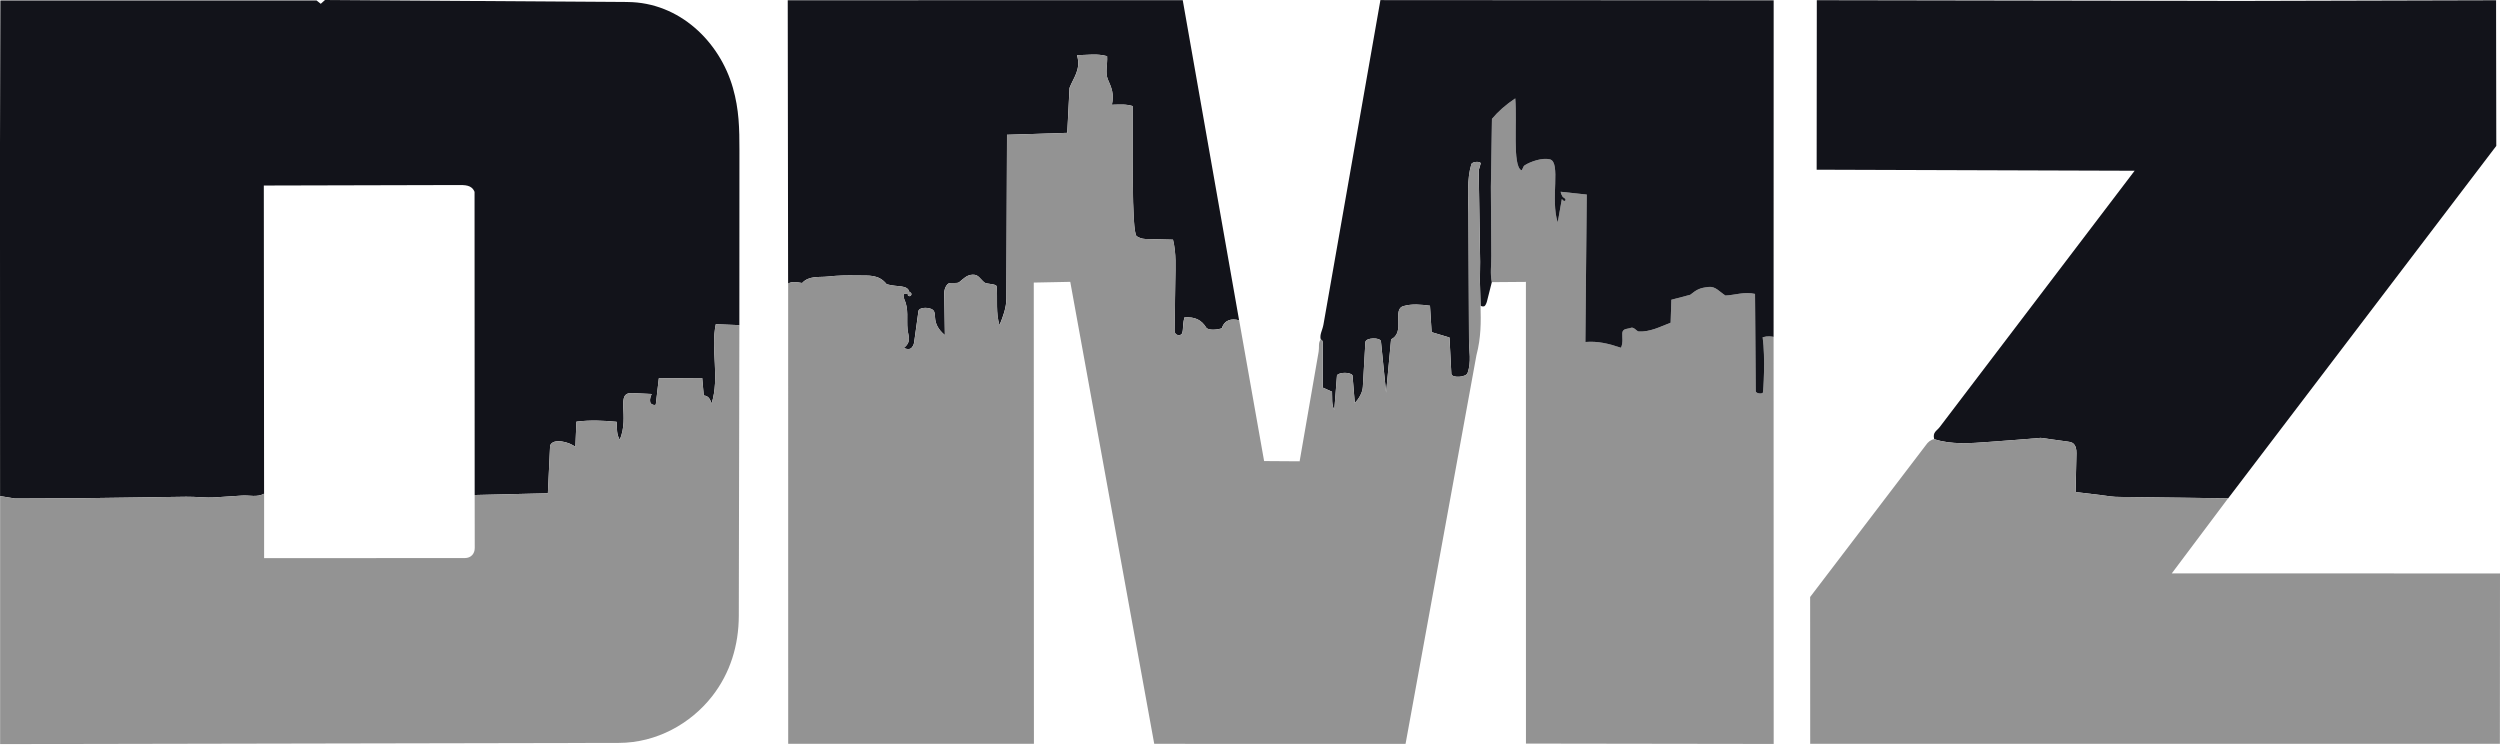
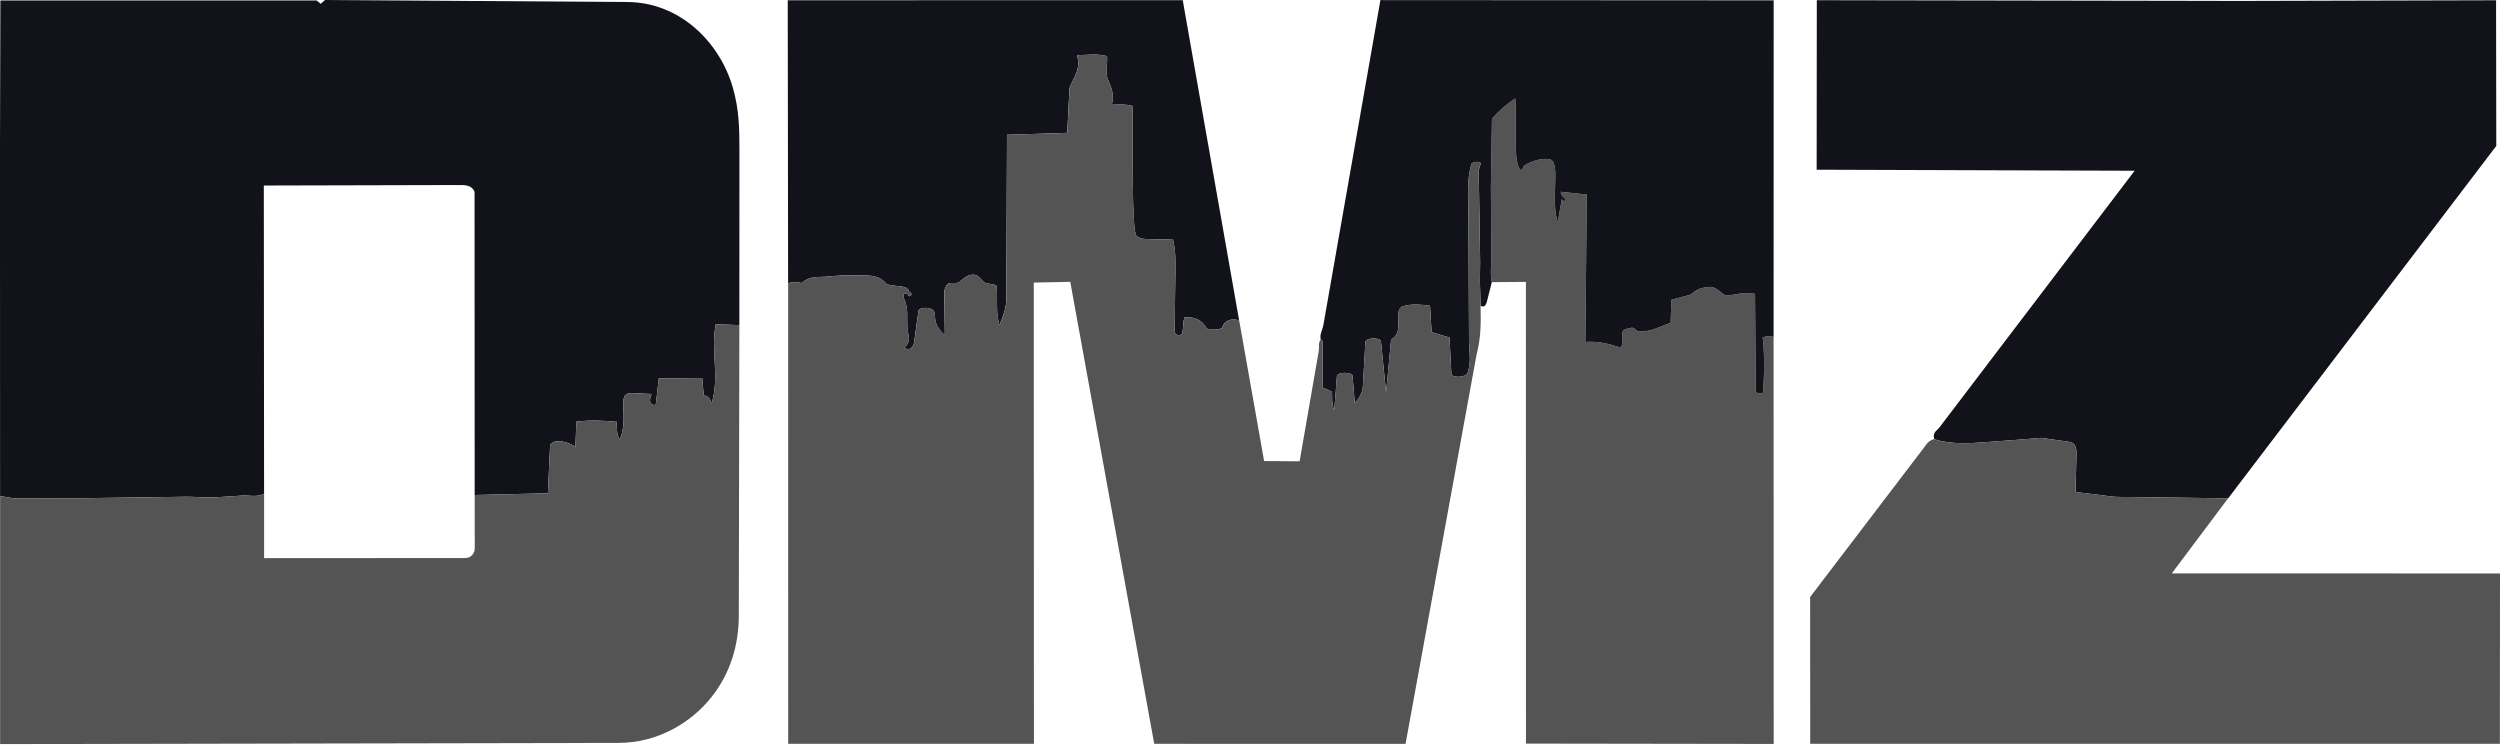
- <svg xmlns="http://www.w3.org/2000/svg" id="a" viewBox="0 0 1030.45 306.7">
+ <svg xmlns="http://www.w3.org/2000/svg" id="a" version="1.1" viewBox="0 0 1030.45 306.7">
  <defs>
-     <style>.b{fill:#939393;}.c{fill:#12131a;}</style>
+     <style>
+       .st0 {
+         fill: #545454;
+       }
+ 
+       .st1 {
+         fill: #12131a;
+       }
+     </style>
  </defs>
-   <path class="c" d="M918.37,205.41l-44.22-.57c-3.43.02-4.75-.35-8.32-.78l-10.31-1.25.36-15.95c.04-1.75-.31-3.14-1.27-4.03-.73-.67-2.14-.79-3.54-.98l-9.92-1.37-9.99.82-11.06.83c-8.05.6-15.75,1.22-22.87-1.12-.71-2.91,1.02-3.32,2.27-4.97l80.35-105.66-131.06-.43.06-69.87,151.04.26,22.56.05,106.38-.28.09,60.03-110.53,145.28Z" />
-   <path class="b" d="M918.37,205.41l-23.2,30.92,135.28.04-.05,70.22h-284.27s-.03-60.52-.03-60.52l47.63-62.5c.94-1.41,2.06-2.29,3.48-2.57,7.13,2.35,14.82,1.73,22.87,1.12l11.06-.83,9.99-.82,9.92,1.37c1.4.19,2.82.31,3.54.98.96.89,1.31,2.28,1.27,4.03l-.36,15.95,10.31,1.25c3.58.43,4.9.8,8.32.78l44.22.57Z" />
-   <path class="b" d="M731.04,138.84l.04,167.8-102.11-.15-.02-190.3-14.05.11c-.74-3.4-.2-6.9-.22-10.8l-.17-28.48.44-28.02c2.68-3.19,5.66-5.8,9.61-8.45.8,10.27-1.15,27.34,2.4,29.58.56.35.7-1.48,1.45-1.97,2.51-1.62,7.38-3.26,10.45-2.47,4.59,1.18.12,16.56,3.2,25.97l1.71-9.66.47-.66c-.32-.63-.77-1.17-.97-2.3l10.76,1.15-.57,60.77c5.22-.42,9.6.67,14.7,2.38.95-2.36.43-4.29.53-6.09.11-1.96,2.45-1.67,3.34-2.07,1.41-.65,2.44,1.3,3.36,1.44,4.66.3,8.94-1.94,13.21-3.61l.3-9.46,7.77-2.04c2.84-2.28,4-2.83,7.65-3.24,2.73-.3,4.29,1.87,6.86,3.54,3.84-.14,7.88-1.69,12.21-.66l.3,40.07c0,.91,2.29,1.25,2.91.68.22-.2,1.09-14.5-.07-22.89,2.31-.63,3.37-.33,4.51-.17ZM644.91,81.77l-.53.9c.93.54,1.2-.54.53-.9Z" />
-   <path class="c" d="M731.04,138.84c-1.14-.16-2.2-.45-4.51.17,1.16,8.39.29,22.69.07,22.89-.63.57-2.91.24-2.91-.68l-.3-40.07c-4.33-1.03-8.37.52-12.21.66-2.57-1.67-4.13-3.84-6.86-3.54-3.64.4-4.81.96-7.65,3.24l-7.77,2.04-.3,9.46c-4.27,1.66-8.55,3.9-13.21,3.61-.92-.14-1.95-2.09-3.36-1.44-.88.41-3.22.11-3.34,2.07-.1,1.8.42,3.73-.53,6.09-5.1-1.71-9.49-2.8-14.7-2.38l.57-60.77-10.76-1.15c.2,1.14.65,1.67.97,2.3l.68.43c.67.36.39,1.45-.53.9-.19-.29-.42-.52-.62-.67l-1.71,9.66c-3.08-9.4,1.39-24.78-3.2-25.97-3.07-.79-7.94.85-10.45,2.47-.75.48-.89,2.32-1.45,1.97-3.55-2.24-1.6-19.3-2.4-29.58-3.94,2.65-6.93,5.26-9.61,8.45l-.44,28.02.17,28.48c.02,3.89-.52,7.39.22,10.8l-2.01,7.95c-.19.75-.66,1.76-1.06,1.96s-1.29.06-1.57-.21l-.26-10.12.09-7.95-.59-37.73.79-2.76c.28-.98-3.45-.98-3.83.27-1.89,6.26-1.22,13.26-1.19,20.3l.22,51.96c.02,4.72,1.06,9.15-.59,13.81-.6,1.7-6.2,2.18-6.67.42l-.77-15.08-7.37-2.21-.67-10.89c-3.75-.49-7.4-.86-10.92.15-4.94,1.41,1,10.73-5.12,13.69l-2.05,21.93-2.12-21.03c-.18-1.79-6.32-1.66-6.43.28l-1.04,18.43c-.13,2.39-1.64,4.85-3.31,6.7l-.94-11.43c-.76-1.4-5.49-1.4-6.41-.03l-1.11,14.29c-1.2-2.29-.77-4.88-.93-7.54l-3.8-1.69v-16.93c-.02-1.31.2-2.62-.86-2.88-.55-2.06.68-3.72,1.12-6.17L568.98.04l162.09.1-.03,138.7Z" />
-   <path class="c" d="M510.76,132.04c-3.19-.9-6.06-.17-7.15,3.26-1.54.58-5.19,1.02-6.34-.13-2.04-3.34-4.73-4.65-9.09-4.33-1.12,4.2.13,7.26-2.27,7.3-.95.01-1.8-.57-1.78-2.01l.29-20.17c.08-5.9.45-11.47-.94-17.17l-11.51-.29c-1.33-.03-2.71-.61-3.47-1.15-2.2-1.56-1.51-39.47-1.64-53.63-2.93-.88-5.34-.59-8.57-.54.98-4.38-.11-6.97-1.63-10.38-1.22-2.75-.1-6.53-.34-9.65-4.38-1.15-7.54-.47-12.4-.4,1.75,5.94-1.52,9.31-3.09,13.5l-.94,18.51-24.83.79-.25,67.37c-.01,3.84-1.32,7.45-2.85,11.13-1.55-5.11-.75-10.08-1.16-15.93-.09-1.25-4.15-.91-5.09-1.71-1.84-1.57-2.42-3.27-4.78-3.19-2.49.09-3.69,1.59-5.59,3.1-.88.7-3.57,0-4.4.54-.95.61-1.76,2.28-1.74,3.91l.25,17.36c-5.98-5.04-2.95-8.81-5-10.45-1.18-.95-5.14-1.27-5.87.38l-1.81,13.15c-.13.93-.72,1.87-1.17,2.26-.71.6-1.85.52-3.07-.05,3.26-2.64,1.84-4.73,1.54-7.64-.44-4.21.56-8.35-1.36-12.48-.2-.43-.36-1.5-.27-1.85s1.13-.61,1.39-.4l.99-.7c-.82-3.12-4.84-1.89-9.36-3.2-3.29-4.14-7.34-3.52-11.93-3.6s-8.03-.04-12.48.45c-3.34.37-7.61-.46-10.43,2.65-1.9-.31-4.43-.75-5.78.28l-.15-116.82,162.81-.04,23.24,131.96ZM375.27,120.48l-1.1,1.22c1.02,1.11,2.09-.44,1.1-1.22Z" />
-   <path class="b" d="M510.76,132.04l10.28,58,14.64.1,7.84-45.21c.32-1.85-.24-3.72.85-4.98,1.06.26.85,1.57.85,2.88v16.93s3.81,1.69,3.81,1.69c.16,2.66-.27,5.24.93,7.54l1.11-14.29c.92-1.37,5.64-1.37,6.41.03l.94,11.43c1.67-1.85,3.17-4.31,3.31-6.7l1.04-18.43c.11-1.94,6.25-2.07,6.43-.28l2.12,21.03,2.05-21.93c6.12-2.96.18-12.28,5.12-13.69,3.52-1.01,7.17-.64,10.92-.15l.67,10.89,7.37,2.21.77,15.08c.48,1.76,6.07,1.29,6.67-.42,1.65-4.66.61-9.1.59-13.81l-.22-51.96c-.03-7.04-.7-14.04,1.19-20.3.38-1.26,4.12-1.26,3.83-.27l-.79,2.76.59,37.73-.09,7.95.26,10.12c.18,6.84.22,13.14-1.7,20.47l-29.21,160.16-103.59-.03-34.61-190.42-15.04.3.06,190.12h-101.28s-.02-189.66-.02-189.66c1.35-1.03,3.88-.59,5.78-.28,2.81-3.11,7.09-2.28,10.43-2.65,4.45-.49,8-.52,12.48-.45s8.65-.55,11.93,3.6c4.51,1.31,8.53.08,9.36,3.2.19,0,.35.06.44.12.99.78-.09,2.32-1.1,1.22-.01-.16-.14-.45-.32-.64-.26-.2-1.3.05-1.39.4s.07,1.42.27,1.85c1.92,4.12.92,8.26,1.36,12.48.3,2.92,1.73,5-1.54,7.64,1.21.57,2.35.65,3.07.05.45-.38,1.04-1.32,1.17-2.26l1.81-13.15c.74-1.66,4.69-1.33,5.87-.38,2.05,1.64-.99,5.41,5,10.45l-.25-17.36c-.02-1.63.79-3.3,1.74-3.91.83-.53,3.53.16,4.4-.54,1.89-1.51,3.1-3.01,5.59-3.1,2.35-.09,2.94,1.61,4.78,3.19.94.81,5,.46,5.09,1.71.41,5.86-.39,10.83,1.16,15.93,1.53-3.69,2.83-7.29,2.85-11.13l.25-67.37,24.83-.79.94-18.51c1.58-4.19,4.84-7.56,3.09-13.5,4.86-.07,8.02-.75,12.4.4.24,3.12-.88,6.9.34,9.65,1.51,3.42,2.61,6,1.63,10.38,3.23-.05,5.64-.34,8.57.54.13,14.15-.56,52.07,1.64,53.63.76.54,2.15,1.11,3.47,1.15l11.51.29c1.39,5.7,1.03,11.27.94,17.17l-.29,20.17c-.02,1.45.83,2.03,1.78,2.01,2.41-.03,1.15-3.1,2.27-7.3,4.36-.32,7.05.99,9.09,4.33,1.15,1.14,4.79.71,6.34.13,1.09-3.44,3.96-4.17,7.15-3.26Z" />
-   <path class="c" d="M304.75,134.01l-9.72-.36c-2.16,10.35,1.66,21.77-1.7,32.62-.75-1.7-1.07-3-3.25-3.28l-.64-7.17-17.89.12-1.25,10.8c-.4.5-2.03-.04-2.24-.81s-.25-1.85.54-3.53l-8.04-.38c-7.1-.33-.94,9.38-5.11,19.28-1.4-2.39-1.08-4.5-1.29-7.44-5.43-.52-10.83-.78-16.57-.06l-.44,10.43c-2.14-1.96-9.29-3.91-10.41-.53l-.92,19.62-30.17.72-.05-124.96c-1.18-2.92-3.96-2.82-6.98-2.81l-79.88.2.11,127.03c-2.93,1.6-5.94.56-9.1.77l-10.94.72c-4.26.28-7.88-.3-12.09-.24l-42.38.6-28.19.12-6.12-1-.04-141.38L.16.18l130.33.02,1.72,1.37,1.75-1.57,124.69.83c21.44.14,38,16.36,43.44,35.39,2.57,9,2.69,16.76,2.69,25.84l-.03,71.95Z" />
-   <path class="b" d="M304.75,134.01l-.23,119.71c-.02,12.25-3.52,23.7-10.97,33.24-8.91,11.41-23.01,19.22-38.47,19.25L.05,306.7v-102.23s6.11,1,6.11,1l28.19-.12,42.38-.6c4.21-.06,7.83.52,12.09.24l10.94-.72c3.15-.21,6.16.83,9.1-.77v26.56s82.76-.04,82.76-.04c2.5,0,4.07-1.78,4.06-4.14l-.03-21.84,30.17-.72.92-19.62c1.12-3.37,8.27-1.43,10.41.53l.44-10.43c5.74-.71,11.14-.45,16.57.06.21,2.94-.12,5.05,1.29,7.44,4.18-9.9-1.98-19.61,5.11-19.28l8.04.38c-.79,1.68-.74,2.79-.54,3.53s1.83,1.31,2.24.81l1.25-10.8,17.89-.12.64,7.17c2.18.27,2.5,1.58,3.25,3.28,3.36-10.85-.46-22.27,1.7-32.62l9.72.36Z" />
+   <path class="st1" d="M918.37,205.41l-44.22-.57c-3.43.02-4.75-.35-8.32-.78l-10.31-1.25.36-15.95c.04-1.75-.31-3.14-1.27-4.03-.73-.67-2.14-.79-3.54-.98l-9.92-1.37-9.99.82-11.06.83c-8.05.6-15.75,1.22-22.87-1.12-.71-2.91,1.02-3.32,2.27-4.97l80.35-105.66-131.06-.43.06-69.87,151.04.26,22.56.05,106.38-.28.09,60.03-110.53,145.28h-.02Z" />
+   <path class="st0" d="M918.37,205.41l-23.2,30.92,135.28.04-.05,70.22h-284.27l-.03-60.52,47.63-62.5c.94-1.41,2.06-2.29,3.48-2.57,7.13,2.35,14.82,1.73,22.87,1.12l11.06-.83,9.99-.82,9.92,1.37c1.4.19,2.82.31,3.54.98.96.89,1.31,2.28,1.27,4.03l-.36,15.95,10.31,1.25c3.58.43,4.9.8,8.32.78l44.22.57h.02Z" />
+   <path class="st0" d="M731.04,138.84l.04,167.8-102.11-.15-.02-190.3-14.05.11c-.74-3.4-.2-6.9-.22-10.8l-.17-28.48.44-28.02c2.68-3.19,5.66-5.8,9.61-8.45.8,10.27-1.15,27.34,2.4,29.58.56.35.7-1.48,1.45-1.97,2.51-1.62,7.38-3.26,10.45-2.47,4.59,1.18.12,16.56,3.2,25.97l1.71-9.66.47-.66c-.32-.63-.77-1.17-.97-2.3l10.76,1.15-.57,60.77c5.22-.42,9.6.67,14.7,2.38.95-2.36.43-4.29.53-6.09.11-1.96,2.45-1.67,3.34-2.07,1.41-.65,2.44,1.3,3.36,1.44,4.66.3,8.94-1.94,13.21-3.61l.3-9.46,7.77-2.04c2.84-2.28,4-2.83,7.65-3.24,2.73-.3,4.29,1.87,6.86,3.54,3.84-.14,7.88-1.69,12.21-.66l.3,40.07c0,.91,2.29,1.25,2.91.68.22-.2,1.09-14.5-.07-22.89,2.31-.63,3.37-.33,4.51-.17h0ZM644.91,81.77l-.53.9c.93.54,1.2-.54.53-.9Z" />
+   <path class="st1" d="M731.04,138.84c-1.14-.16-2.2-.45-4.51.17,1.16,8.39.29,22.69.07,22.89-.63.57-2.91.24-2.91-.68l-.3-40.07c-4.33-1.03-8.37.52-12.21.66-2.57-1.67-4.13-3.84-6.86-3.54-3.64.4-4.81.96-7.65,3.24l-7.77,2.04-.3,9.46c-4.27,1.66-8.55,3.9-13.21,3.61-.92-.14-1.95-2.09-3.36-1.44-.88.41-3.22.11-3.34,2.07-.1,1.8.42,3.73-.53,6.09-5.1-1.71-9.49-2.8-14.7-2.38l.57-60.77-10.76-1.15c.2,1.14.65,1.67.97,2.3l.68.43c.67.36.39,1.45-.53.9-.19-.29-.42-.52-.62-.67l-1.71,9.66c-3.08-9.4,1.39-24.78-3.2-25.97-3.07-.79-7.94.85-10.45,2.47-.75.48-.89,2.32-1.45,1.97-3.55-2.24-1.6-19.3-2.4-29.58-3.94,2.65-6.93,5.26-9.61,8.45l-.44,28.02.17,28.48c.02,3.89-.52,7.39.22,10.8l-2.01,7.95c-.19.75-.66,1.76-1.06,1.96s-1.29.06-1.57-.21l-.26-10.12.09-7.95-.59-37.73.79-2.76c.28-.98-3.45-.98-3.83.27-1.89,6.26-1.22,13.26-1.19,20.3l.22,51.96c.02,4.72,1.06,9.15-.59,13.81-.6,1.7-6.2,2.18-6.67.42l-.77-15.08-7.37-2.21-.67-10.89c-3.75-.49-7.4-.86-10.92.15-4.94,1.41,1,10.73-5.12,13.69l-2.05,21.93-2.12-21.03c-.18-1.79-6.32-1.66-6.43.28l-1.04,18.43c-.13,2.39-1.64,4.85-3.31,6.7l-.94-11.43c-.76-1.4-5.49-1.4-6.41-.03l-1.11,14.29c-1.2-2.29-.77-4.88-.93-7.54l-3.8-1.69v-16.93c-.02-1.31.2-2.62-.86-2.88-.55-2.06.68-3.72,1.12-6.17L568.98.04l162.09.1-.03,138.7h0Z" />
+   <path class="st1" d="M510.76,132.04c-3.19-.9-6.06-.17-7.15,3.26-1.54.58-5.19,1.02-6.34-.13-2.04-3.34-4.73-4.65-9.09-4.33-1.12,4.2.13,7.26-2.27,7.3-.95,0-1.8-.57-1.78-2.01l.29-20.17c.08-5.9.45-11.47-.94-17.17l-11.51-.29c-1.33-.03-2.71-.61-3.47-1.15-2.2-1.56-1.51-39.47-1.64-53.63-2.93-.88-5.34-.59-8.57-.54.98-4.38-.11-6.97-1.63-10.38-1.22-2.75-.1-6.53-.34-9.65-4.38-1.15-7.54-.47-12.4-.4,1.75,5.94-1.52,9.31-3.09,13.5l-.94,18.51-24.83.79-.25,67.37c-.01,3.84-1.32,7.45-2.85,11.13-1.55-5.11-.75-10.08-1.16-15.93-.09-1.25-4.15-.91-5.09-1.71-1.84-1.57-2.42-3.27-4.78-3.19-2.49.09-3.69,1.59-5.59,3.1-.88.7-3.57,0-4.4.54-.95.61-1.76,2.28-1.74,3.91l.25,17.36c-5.98-5.04-2.95-8.81-5-10.45-1.18-.95-5.14-1.27-5.87.38l-1.81,13.15c-.13.93-.72,1.87-1.17,2.26-.71.6-1.85.52-3.07-.05,3.26-2.64,1.84-4.73,1.54-7.64-.44-4.21.56-8.35-1.36-12.48-.2-.43-.36-1.5-.27-1.85s1.13-.61,1.39-.4l.99-.7c-.82-3.12-4.84-1.89-9.36-3.2-3.29-4.14-7.34-3.52-11.93-3.6s-8.03-.04-12.48.45c-3.34.37-7.61-.46-10.43,2.65-1.9-.31-4.43-.75-5.78.28l-.15-116.82,162.81-.04,23.24,131.96h.02ZM375.27,120.48l-1.1,1.22c1.02,1.11,2.09-.44,1.1-1.22Z" />
+   <path class="st0" d="M510.76,132.04l10.28,58,14.64.1,7.84-45.21c.32-1.85-.24-3.72.85-4.98,1.06.26.85,1.57.85,2.88v16.93l3.81,1.69c.16,2.66-.27,5.24.93,7.54l1.11-14.29c.92-1.37,5.64-1.37,6.41.03l.94,11.43c1.67-1.85,3.17-4.31,3.31-6.7l1.04-18.43c.11-1.94,6.25-2.07,6.43-.28l2.12,21.03,2.05-21.93c6.12-2.96.18-12.28,5.12-13.69,3.52-1.01,7.17-.64,10.92-.15l.67,10.89,7.37,2.21.77,15.08c.48,1.76,6.07,1.29,6.67-.42,1.65-4.66.61-9.1.59-13.81l-.22-51.96c-.03-7.04-.7-14.04,1.19-20.3.38-1.26,4.12-1.26,3.83-.27l-.79,2.76.59,37.73-.09,7.95.26,10.12c.18,6.84.22,13.14-1.7,20.47l-29.21,160.16-103.59-.03-34.61-190.42-15.04.3.06,190.12h-101.28l-.02-189.66c1.35-1.03,3.88-.59,5.78-.28,2.81-3.11,7.09-2.28,10.43-2.65,4.45-.49,8-.52,12.48-.45s8.65-.55,11.93,3.6c4.51,1.31,8.53.08,9.36,3.2.19,0,.35.06.44.12.99.78-.09,2.32-1.1,1.22-.01-.16-.14-.45-.32-.64-.26-.2-1.3.05-1.39.4s.07,1.42.27,1.85c1.92,4.12.92,8.26,1.36,12.48.3,2.92,1.73,5-1.54,7.64,1.21.57,2.35.65,3.07.05.45-.38,1.04-1.32,1.17-2.26l1.81-13.15c.74-1.66,4.69-1.33,5.87-.38,2.05,1.64-.99,5.41,5,10.45l-.25-17.36c-.02-1.63.79-3.3,1.74-3.91.83-.53,3.53.16,4.4-.54,1.89-1.51,3.1-3.01,5.59-3.1,2.35-.09,2.94,1.61,4.78,3.19.94.81,5,.46,5.09,1.71.41,5.86-.39,10.83,1.16,15.93,1.53-3.69,2.83-7.29,2.85-11.13l.25-67.37,24.83-.79.94-18.51c1.58-4.19,4.84-7.56,3.09-13.5,4.86-.07,8.02-.75,12.4.4.24,3.12-.88,6.9.34,9.65,1.51,3.42,2.61,6,1.63,10.38,3.23-.05,5.64-.34,8.57.54.13,14.15-.56,52.07,1.64,53.63.76.54,2.15,1.11,3.47,1.15l11.51.29c1.39,5.7,1.03,11.27.94,17.17l-.29,20.17c-.02,1.45.83,2.03,1.78,2.01,2.41-.03,1.15-3.1,2.27-7.3,4.36-.32,7.05.99,9.09,4.33,1.15,1.14,4.79.71,6.34.13,1.09-3.44,3.96-4.17,7.15-3.26h-.03Z" />
+   <path class="st1" d="M304.75,134.01l-9.72-.36c-2.16,10.35,1.66,21.77-1.7,32.62-.75-1.7-1.07-3-3.25-3.28l-.64-7.17-17.89.12-1.25,10.8c-.4.5-2.03-.04-2.24-.81s-.25-1.85.54-3.53l-8.04-.38c-7.1-.33-.94,9.38-5.11,19.28-1.4-2.39-1.08-4.5-1.29-7.44-5.43-.52-10.83-.78-16.57-.06l-.44,10.43c-2.14-1.96-9.29-3.91-10.41-.53l-.92,19.62-30.17.72-.05-124.96c-1.18-2.92-3.96-2.82-6.98-2.81l-79.88.2.11,127.03c-2.93,1.6-5.94.56-9.1.77l-10.94.72c-4.26.28-7.88-.3-12.09-.24l-42.38.6-28.19.12L.03,204.47-.01,63.09.16.18l130.33.02,1.72,1.37,1.75-1.57,124.69.83c21.44.14,38,16.36,43.44,35.39,2.57,9,2.69,16.76,2.69,25.84l-.03,71.95h0Z" />
+   <path class="st0" d="M304.75,134.01l-.23,119.71c-.02,12.25-3.52,23.7-10.97,33.24-8.91,11.41-23.01,19.22-38.47,19.25L.05,306.7v-102.23l6.11,1,28.19-.12,42.38-.6c4.21-.06,7.83.52,12.09.24l10.94-.72c3.15-.21,6.16.83,9.1-.77v26.56l82.76-.04c2.5,0,4.07-1.78,4.06-4.14l-.03-21.84,30.17-.72.92-19.62c1.12-3.37,8.27-1.43,10.41.53l.44-10.43c5.74-.71,11.14-.45,16.57.06.21,2.94-.12,5.05,1.29,7.44,4.18-9.9-1.98-19.61,5.11-19.28l8.04.38c-.79,1.68-.74,2.79-.54,3.53s1.83,1.31,2.24.81l1.25-10.8,17.89-.12.64,7.17c2.18.27,2.5,1.58,3.25,3.28,3.36-10.85-.46-22.27,1.7-32.62l9.72.36h0Z" />
</svg>
